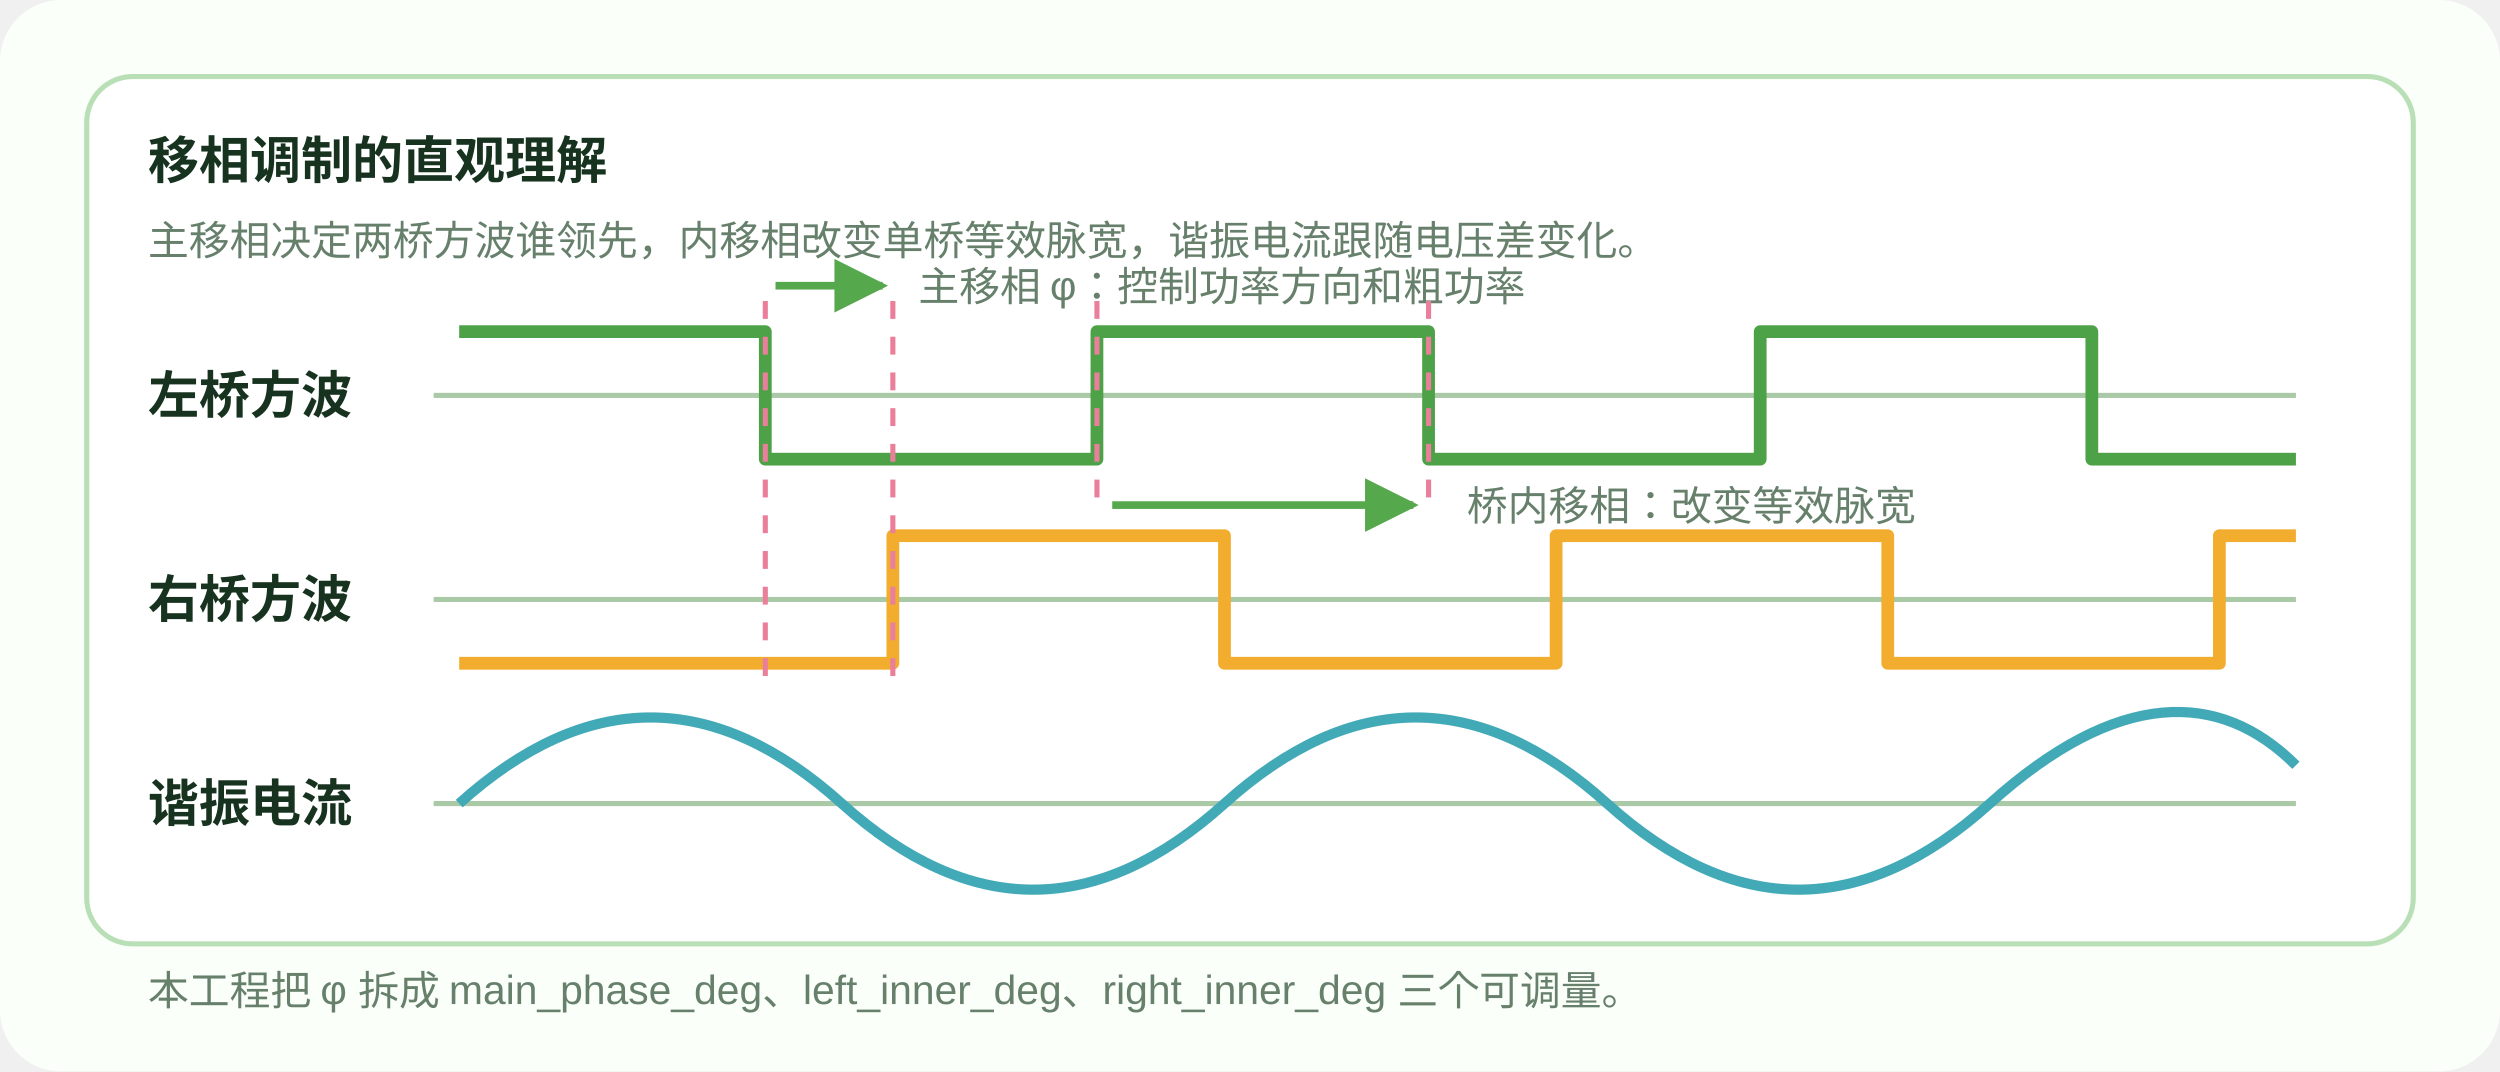
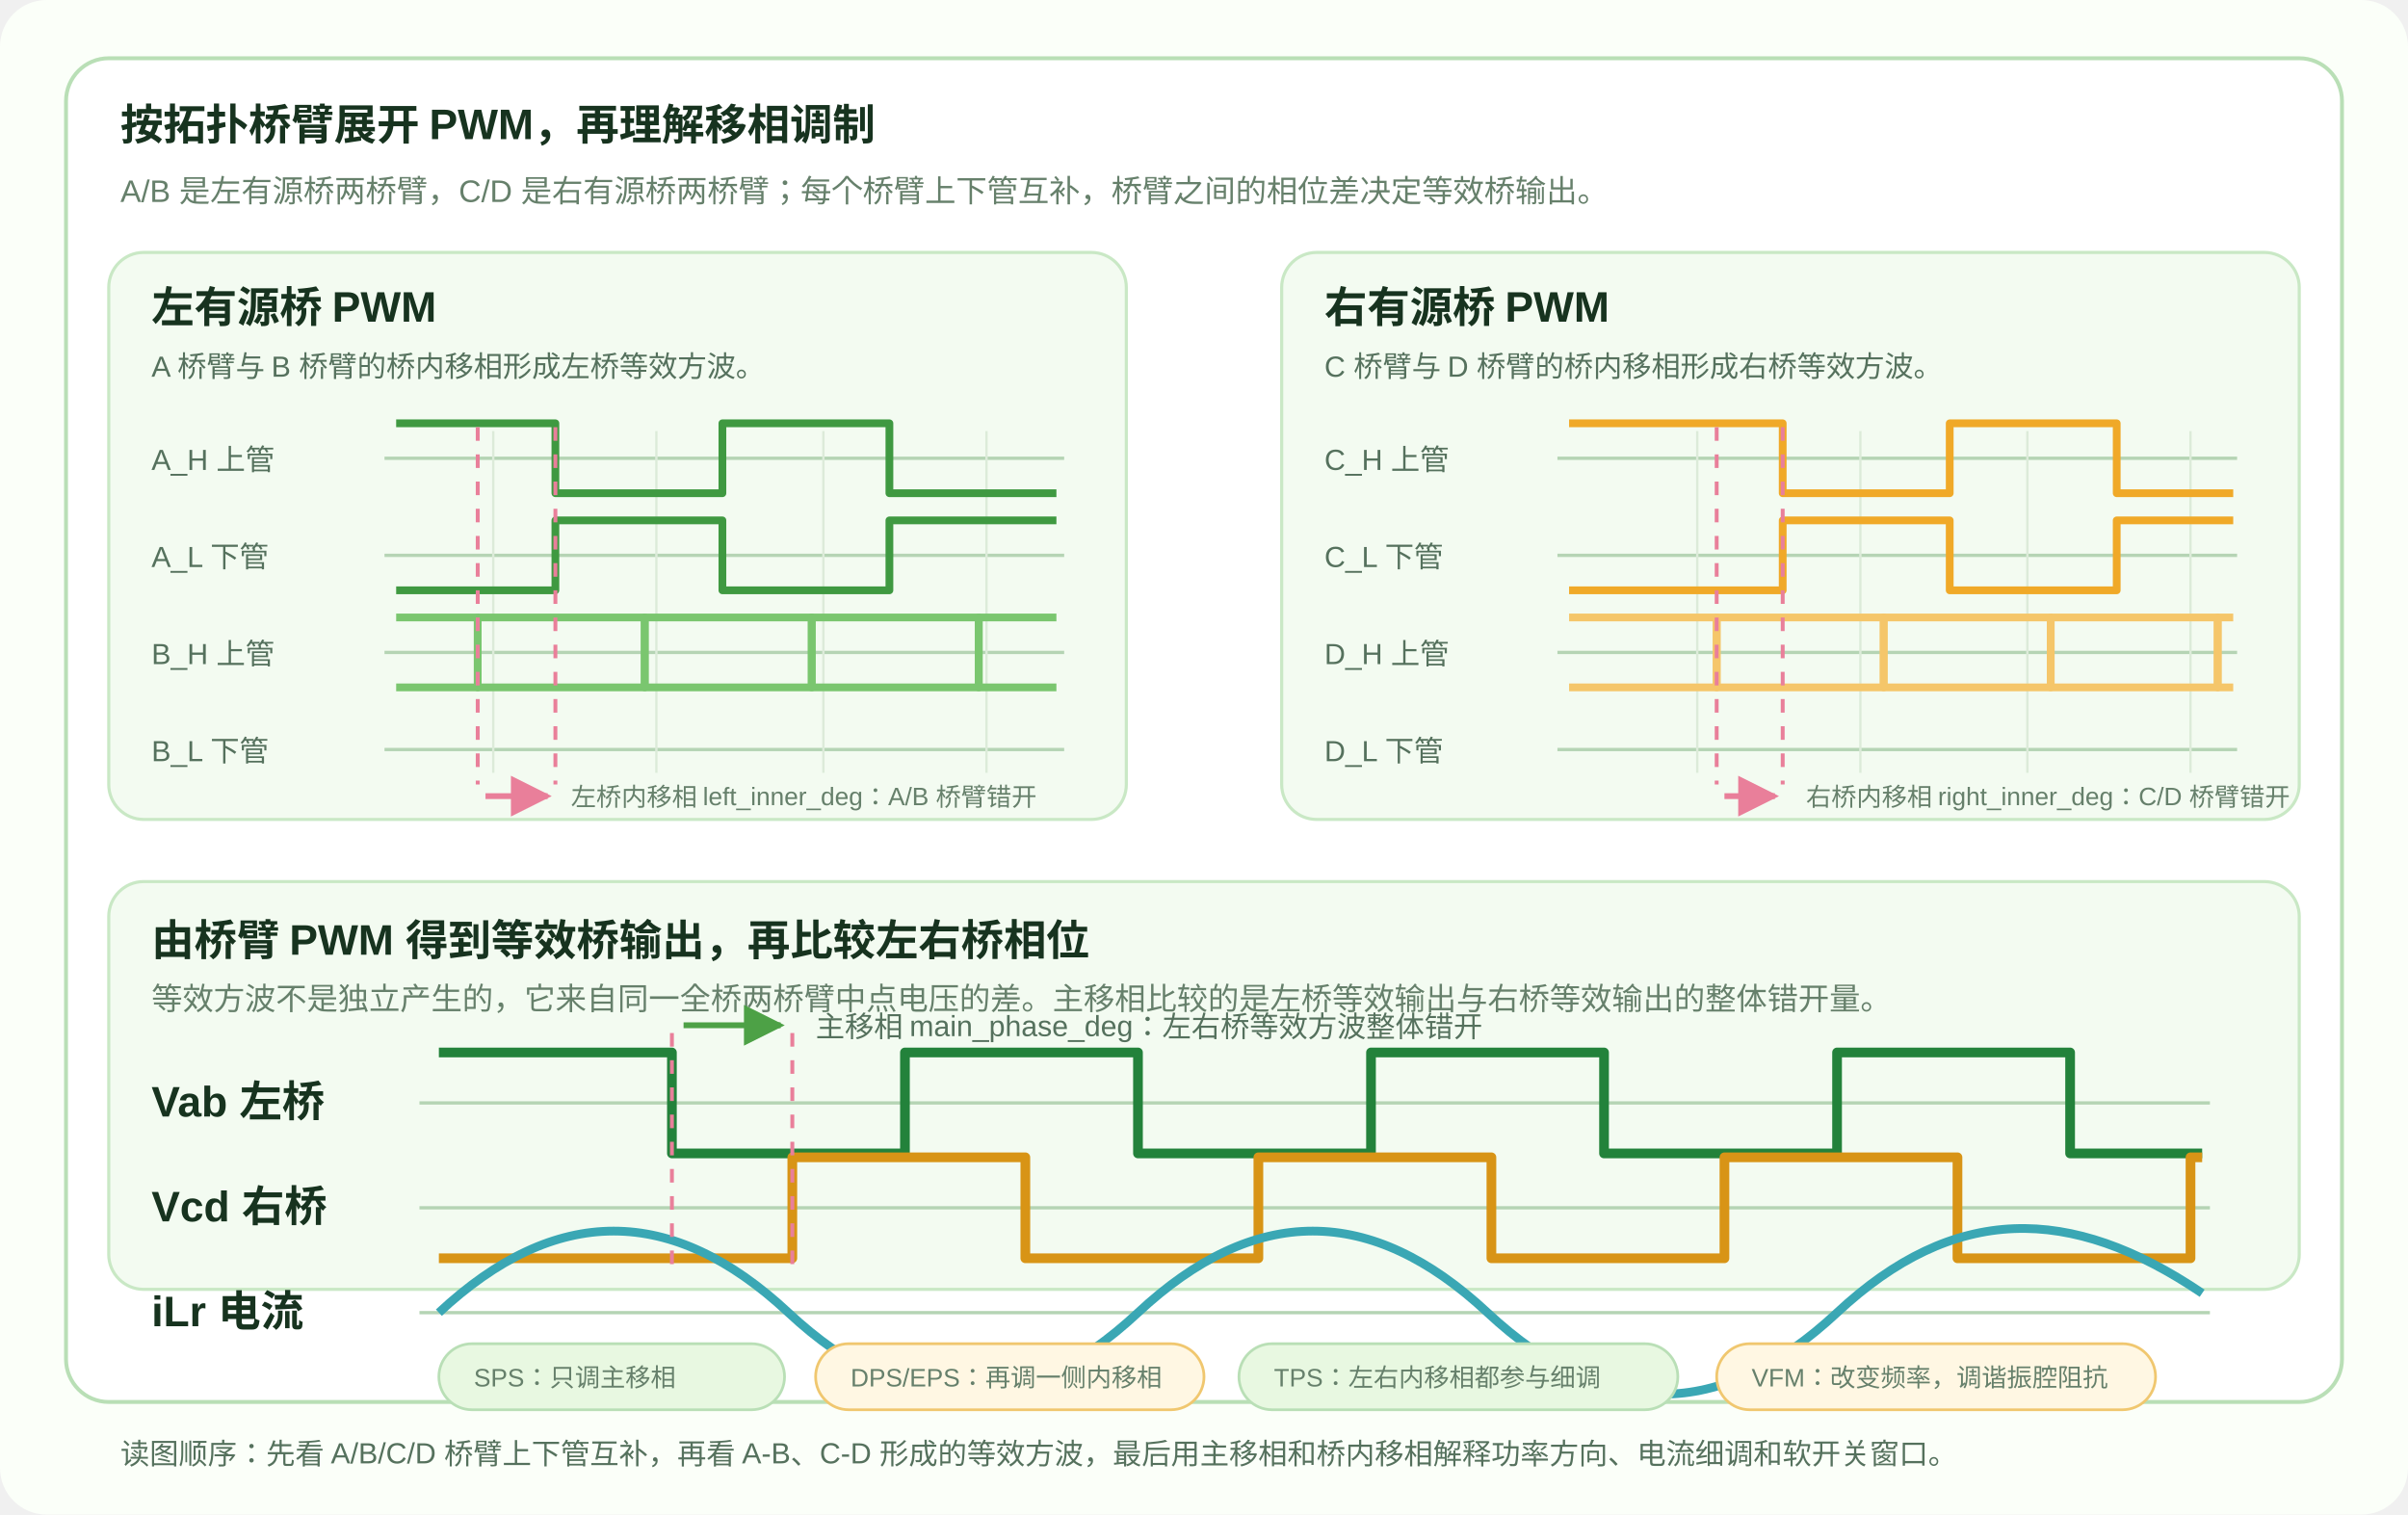
- <svg xmlns="http://www.w3.org/2000/svg" viewBox="0 0 980 420" role="img" aria-labelledby="title desc">
+ <svg xmlns="http://www.w3.org/2000/svg" viewBox="0 0 1240 780" role="img" aria-labelledby="title desc">
  <defs>
-     <marker id="arrow" viewBox="0 0 10 10" refX="9" refY="5" markerWidth="7" markerHeight="7" orient="auto">
-       <path d="M0 0 L10 5 L0 10Z" fill="#55a84b" />
+     <marker id="arrow-green" viewBox="0 0 10 10" refX="9" refY="5" markerWidth="7" markerHeight="7" orient="auto">
+       <path d="M0 0 L10 5 L0 10Z" fill="#4da146" />
+     </marker>
+     <marker id="arrow-rose" viewBox="0 0 10 10" refX="9" refY="5" markerWidth="7" markerHeight="7" orient="auto">
+       <path d="M0 0 L10 5 L0 10Z" fill="#e97f9a" />
    </marker>
    <style>
-       .bg{fill:#fbfff9}.axis{stroke:#a9c9a7;stroke-width:2}.wave1{stroke:#4da146;stroke-width:5;fill:none;stroke-linejoin:round}.wave2{stroke:#f2ad2e;stroke-width:5;fill:none;stroke-linejoin:round}.wave3{stroke:#42a9b7;stroke-width:4;fill:none}.label{fill:#17331f;font:800 20px 'Microsoft YaHei',Arial}.small{fill:#66806b;font:16px 'Microsoft YaHei',Arial}.arrow{stroke:#55a84b;stroke-width:3;marker-end:url(#arrow)}.mark{stroke:#e97f9a;stroke-width:2;stroke-dasharray:7 7}.box{fill:#fff;stroke:#b9dfb6;stroke-width:2}
+       .bg{fill:#fbfff9}
+       .box{fill:#fff;stroke:#b9dfb6;stroke-width:2}
+       .soft{fill:#f3fbf1;stroke:#c9e8c5;stroke-width:1.6}
+       .axis{stroke:#b5d4b4;stroke-width:1.7}
+       .tick{stroke:#dcebd9;stroke-width:1.2}
+       .wave-a{stroke:#3f9941;stroke-width:4;fill:none;stroke-linejoin:round}
+       .wave-b{stroke:#7ac66f;stroke-width:4;fill:none;stroke-linejoin:round}
+       .wave-c{stroke:#f0a928;stroke-width:4;fill:none;stroke-linejoin:round}
+       .wave-d{stroke:#f5c66a;stroke-width:4;fill:none;stroke-linejoin:round}
+       .wave-l{stroke:#23823b;stroke-width:5;fill:none;stroke-linejoin:round}
+       .wave-r{stroke:#d89416;stroke-width:5;fill:none;stroke-linejoin:round}
+       .current{stroke:#3aa7b4;stroke-width:4.5;fill:none}
+       .label{fill:#17331f;font:800 22px 'Microsoft YaHei',Arial}
+       .sub{fill:#66806b;font:16px 'Microsoft YaHei',Arial}
+       .small{fill:#55715d;font:15px 'Microsoft YaHei',Arial}
+       .tiny{fill:#66806b;font:13px 'Microsoft YaHei',Arial}
+       .mark{stroke:#e97f9a;stroke-width:2;stroke-dasharray:7 7}
+       .guide{stroke:#4da146;stroke-width:3;marker-end:url(#arrow-green)}
+       .guide-rose{stroke:#e97f9a;stroke-width:3;marker-end:url(#arrow-rose)}
+       .tag{fill:#e8f8e1;stroke:#b9dfb6;stroke-width:1.4}
+       .tag2{fill:#fff7e3;stroke:#f0c76f;stroke-width:1.4}
    </style>
  </defs>
-   <rect class="bg" width="980" height="420" rx="24" />
-   <rect class="box" x="34" y="30" width="912" height="340" rx="18" />
-   <text class="label" x="58" y="70">移相调制的直观理解</text>
-   <text class="small" x="58" y="100">主移相决定两桥方波谁领先，内移相改变单桥等效脉宽，谐振电流跟随电压差变化。</text>
-   <line class="axis" x1="170" y1="155" x2="900" y2="155" />
-   <line class="axis" x1="170" y1="235" x2="900" y2="235" />
-   <line class="axis" x1="170" y1="315" x2="900" y2="315" />
-   <text class="label" x="58" y="162">左桥方波</text>
-   <text class="label" x="58" y="242">右桥方波</text>
-   <text class="label" x="58" y="322">谐振电流</text>
-   <path class="wave1" d="M180 130 H300 V180 H430 V130 H560 V180 H690 V130 H820 V180 H900" />
-   <path class="wave2" d="M180 260 H350 V210 H480 V260 H610 V210 H740 V260 H870 V210 H900" />
-   <path class="wave3" d="M180 315 C230 270 280 270 330 315 S430 360 480 315 S580 270 630 315 S730 360 780 315 S870 270 900 300" />
-   <line class="mark" x1="300" y1="118" x2="300" y2="270" />
-   <line class="mark" x1="350" y1="118" x2="350" y2="270" />
-   <line class="arrow" x1="304" y1="112" x2="346" y2="112" />
-   <text class="small" x="360" y="118">主移相 φ：控制功率方向和粗功率</text>
-   <line class="mark" x1="430" y1="118" x2="430" y2="195" />
-   <line class="mark" x1="560" y1="118" x2="560" y2="195" />
-   <line class="arrow" x1="436" y1="198" x2="554" y2="198" />
-   <text class="small" x="575" y="204">桥内移相：改变等效脉宽</text>
-   <text class="small" x="58" y="394">本工程把 φ 拆成 main_phase_deg、left_inner_deg、right_inner_deg 三个可调量。</text>
+   <rect class="bg" width="1240" height="780" rx="24" />
+   <rect class="box" x="34" y="30" width="1172" height="692" rx="22" />
+   <text class="label" x="62" y="72">按拓扑桥臂展开 PWM，再理解移相调制</text>
+   <text class="sub" x="62" y="104">A/B 是左有源桥两桥臂，C/D 是右有源桥两桥臂；每个桥臂上下管互补，桥臂之间的相位差决定等效桥输出。</text>
+   <rect class="soft" x="56" y="130" width="524" height="292" rx="18" />
+   <rect class="soft" x="660" y="130" width="524" height="292" rx="18" />
+   <text class="label" x="78" y="166">左有源桥 PWM</text>
+   <text class="label" x="682" y="166">右有源桥 PWM</text>
+   <text class="small" x="78" y="194">A 桥臂与 B 桥臂的桥内移相形成左桥等效方波。</text>
+   <text class="small" x="682" y="194">C 桥臂与 D 桥臂的桥内移相形成右桥等效方波。</text>
+   <g id="grid-left">
+     <line class="axis" x1="198" y1="236" x2="548" y2="236" />
+     <line class="axis" x1="198" y1="286" x2="548" y2="286" />
+     <line class="axis" x1="198" y1="336" x2="548" y2="336" />
+     <line class="axis" x1="198" y1="386" x2="548" y2="386" />
+     <line class="tick" x1="254" y1="222" x2="254" y2="398" />
+     <line class="tick" x1="338" y1="222" x2="338" y2="398" />
+     <line class="tick" x1="424" y1="222" x2="424" y2="398" />
+     <line class="tick" x1="508" y1="222" x2="508" y2="398" />
+   </g>
+   <text class="small" x="78" y="242">A_H 上管</text>
+   <text class="small" x="78" y="292">A_L 下管</text>
+   <text class="small" x="78" y="342">B_H 上管</text>
+   <text class="small" x="78" y="392">B_L 下管</text>
+   <path class="wave-a" d="M204 218 H286 V254 H372 V218 H458 V254 H544" />
+   <path class="wave-a" d="M204 304 H286 V268 H372 V304 H458 V268 H544" />
+   <path class="wave-b" d="M204 354 H246 V318 H332 V354 H418 V318 H504 V354 H544" />
+   <path class="wave-b" d="M204 318 H246 V354 H332 V318 H418 V354 H504 V318 H544" />
+   <g id="grid-right">
+     <line class="axis" x1="802" y1="236" x2="1152" y2="236" />
+     <line class="axis" x1="802" y1="286" x2="1152" y2="286" />
+     <line class="axis" x1="802" y1="336" x2="1152" y2="336" />
+     <line class="axis" x1="802" y1="386" x2="1152" y2="386" />
+     <line class="tick" x1="874" y1="222" x2="874" y2="398" />
+     <line class="tick" x1="958" y1="222" x2="958" y2="398" />
+     <line class="tick" x1="1044" y1="222" x2="1044" y2="398" />
+     <line class="tick" x1="1128" y1="222" x2="1128" y2="398" />
+   </g>
+   <text class="small" x="682" y="242">C_H 上管</text>
+   <text class="small" x="682" y="292">C_L 下管</text>
+   <text class="small" x="682" y="342">D_H 上管</text>
+   <text class="small" x="682" y="392">D_L 下管</text>
+   <path class="wave-c" d="M808 218 H918 V254 H1004 V218 H1090 V254 H1150" />
+   <path class="wave-c" d="M808 304 H918 V268 H1004 V304 H1090 V268 H1150" />
+   <path class="wave-d" d="M808 354 H884 V318 H970 V354 H1056 V318 H1142 V354 H1150" />
+   <path class="wave-d" d="M808 318 H884 V354 H970 V318 H1056 V354 H1142 V318 H1150" />
+   <line class="mark" x1="286" y1="220" x2="286" y2="404" />
+   <line class="mark" x1="246" y1="220" x2="246" y2="404" />
+   <line class="guide-rose" x1="250" y1="410" x2="282" y2="410" />
+   <text class="tiny" x="294" y="415">左桥内移相 left_inner_deg：A/B 桥臂错开</text>
+   <line class="mark" x1="918" y1="220" x2="918" y2="404" />
+   <line class="mark" x1="884" y1="220" x2="884" y2="404" />
+   <line class="guide-rose" x1="888" y1="410" x2="914" y2="410" />
+   <text class="tiny" x="930" y="415">右桥内移相 right_inner_deg：C/D 桥臂错开</text>
+   <rect class="soft" x="56" y="454" width="1128" height="210" rx="18" />
+   <text class="label" x="78" y="492">由桥臂 PWM 得到等效桥输出，再比较左右桥相位</text>
+   <text class="sub" x="78" y="520">等效方波不是独立产生的，它来自同一全桥两桥臂中点电压的差。主移相比较的是左桥等效输出与右桥等效输出的整体错开量。</text>
+   <line class="axis" x1="216" y1="568" x2="1138" y2="568" />
+   <line class="axis" x1="216" y1="622" x2="1138" y2="622" />
+   <line class="axis" x1="216" y1="676" x2="1138" y2="676" />
+   <text class="label" x="78" y="575">Vab 左桥</text>
+   <text class="label" x="78" y="629">Vcd 右桥</text>
+   <text class="label" x="78" y="683">iLr 电流</text>
+   <path class="wave-l" d="M226 542 H346 V594 H466 V542 H586 V594 H706 V542 H826 V594 H946 V542 H1066 V594 H1134" />
+   <path class="wave-r" d="M226 648 H408 V596 H528 V648 H648 V596 H768 V648 H888 V596 H1008 V648 H1128 V596 H1134" />
+   <path class="current" d="M226 676 C286 620 346 620 406 676 S526 732 586 676 S706 620 766 676 S886 732 946 676 S1066 620 1134 666" />
+   <line class="mark" x1="346" y1="532" x2="346" y2="654" />
+   <line class="mark" x1="408" y1="532" x2="408" y2="654" />
+   <line class="guide" x1="352" y1="528" x2="402" y2="528" />
+   <text class="small" x="420" y="534">主移相 main_phase_deg：左右桥等效方波整体错开</text>
+   <rect class="tag" x="226" y="692" width="178" height="34" rx="17" />
+   <text class="tiny" x="244" y="714">SPS：只调主移相</text>
+   <rect class="tag2" x="420" y="692" width="200" height="34" rx="17" />
+   <text class="tiny" x="438" y="714">DPS/EPS：再调一侧内移相</text>
+   <rect class="tag" x="638" y="692" width="226" height="34" rx="17" />
+   <text class="tiny" x="656" y="714">TPS：左右内移相都参与细调</text>
+   <rect class="tag2" x="884" y="692" width="226" height="34" rx="17" />
+   <text class="tiny" x="902" y="714">VFM：改变频率，调谐振腔阻抗</text>
+   <text class="small" x="62" y="754">读图顺序：先看 A/B/C/D 桥臂上下管互补，再看 A-B、C-D 形成的等效方波，最后用主移相和桥内移相解释功率方向、电流细调和软开关窗口。</text>
</svg>
